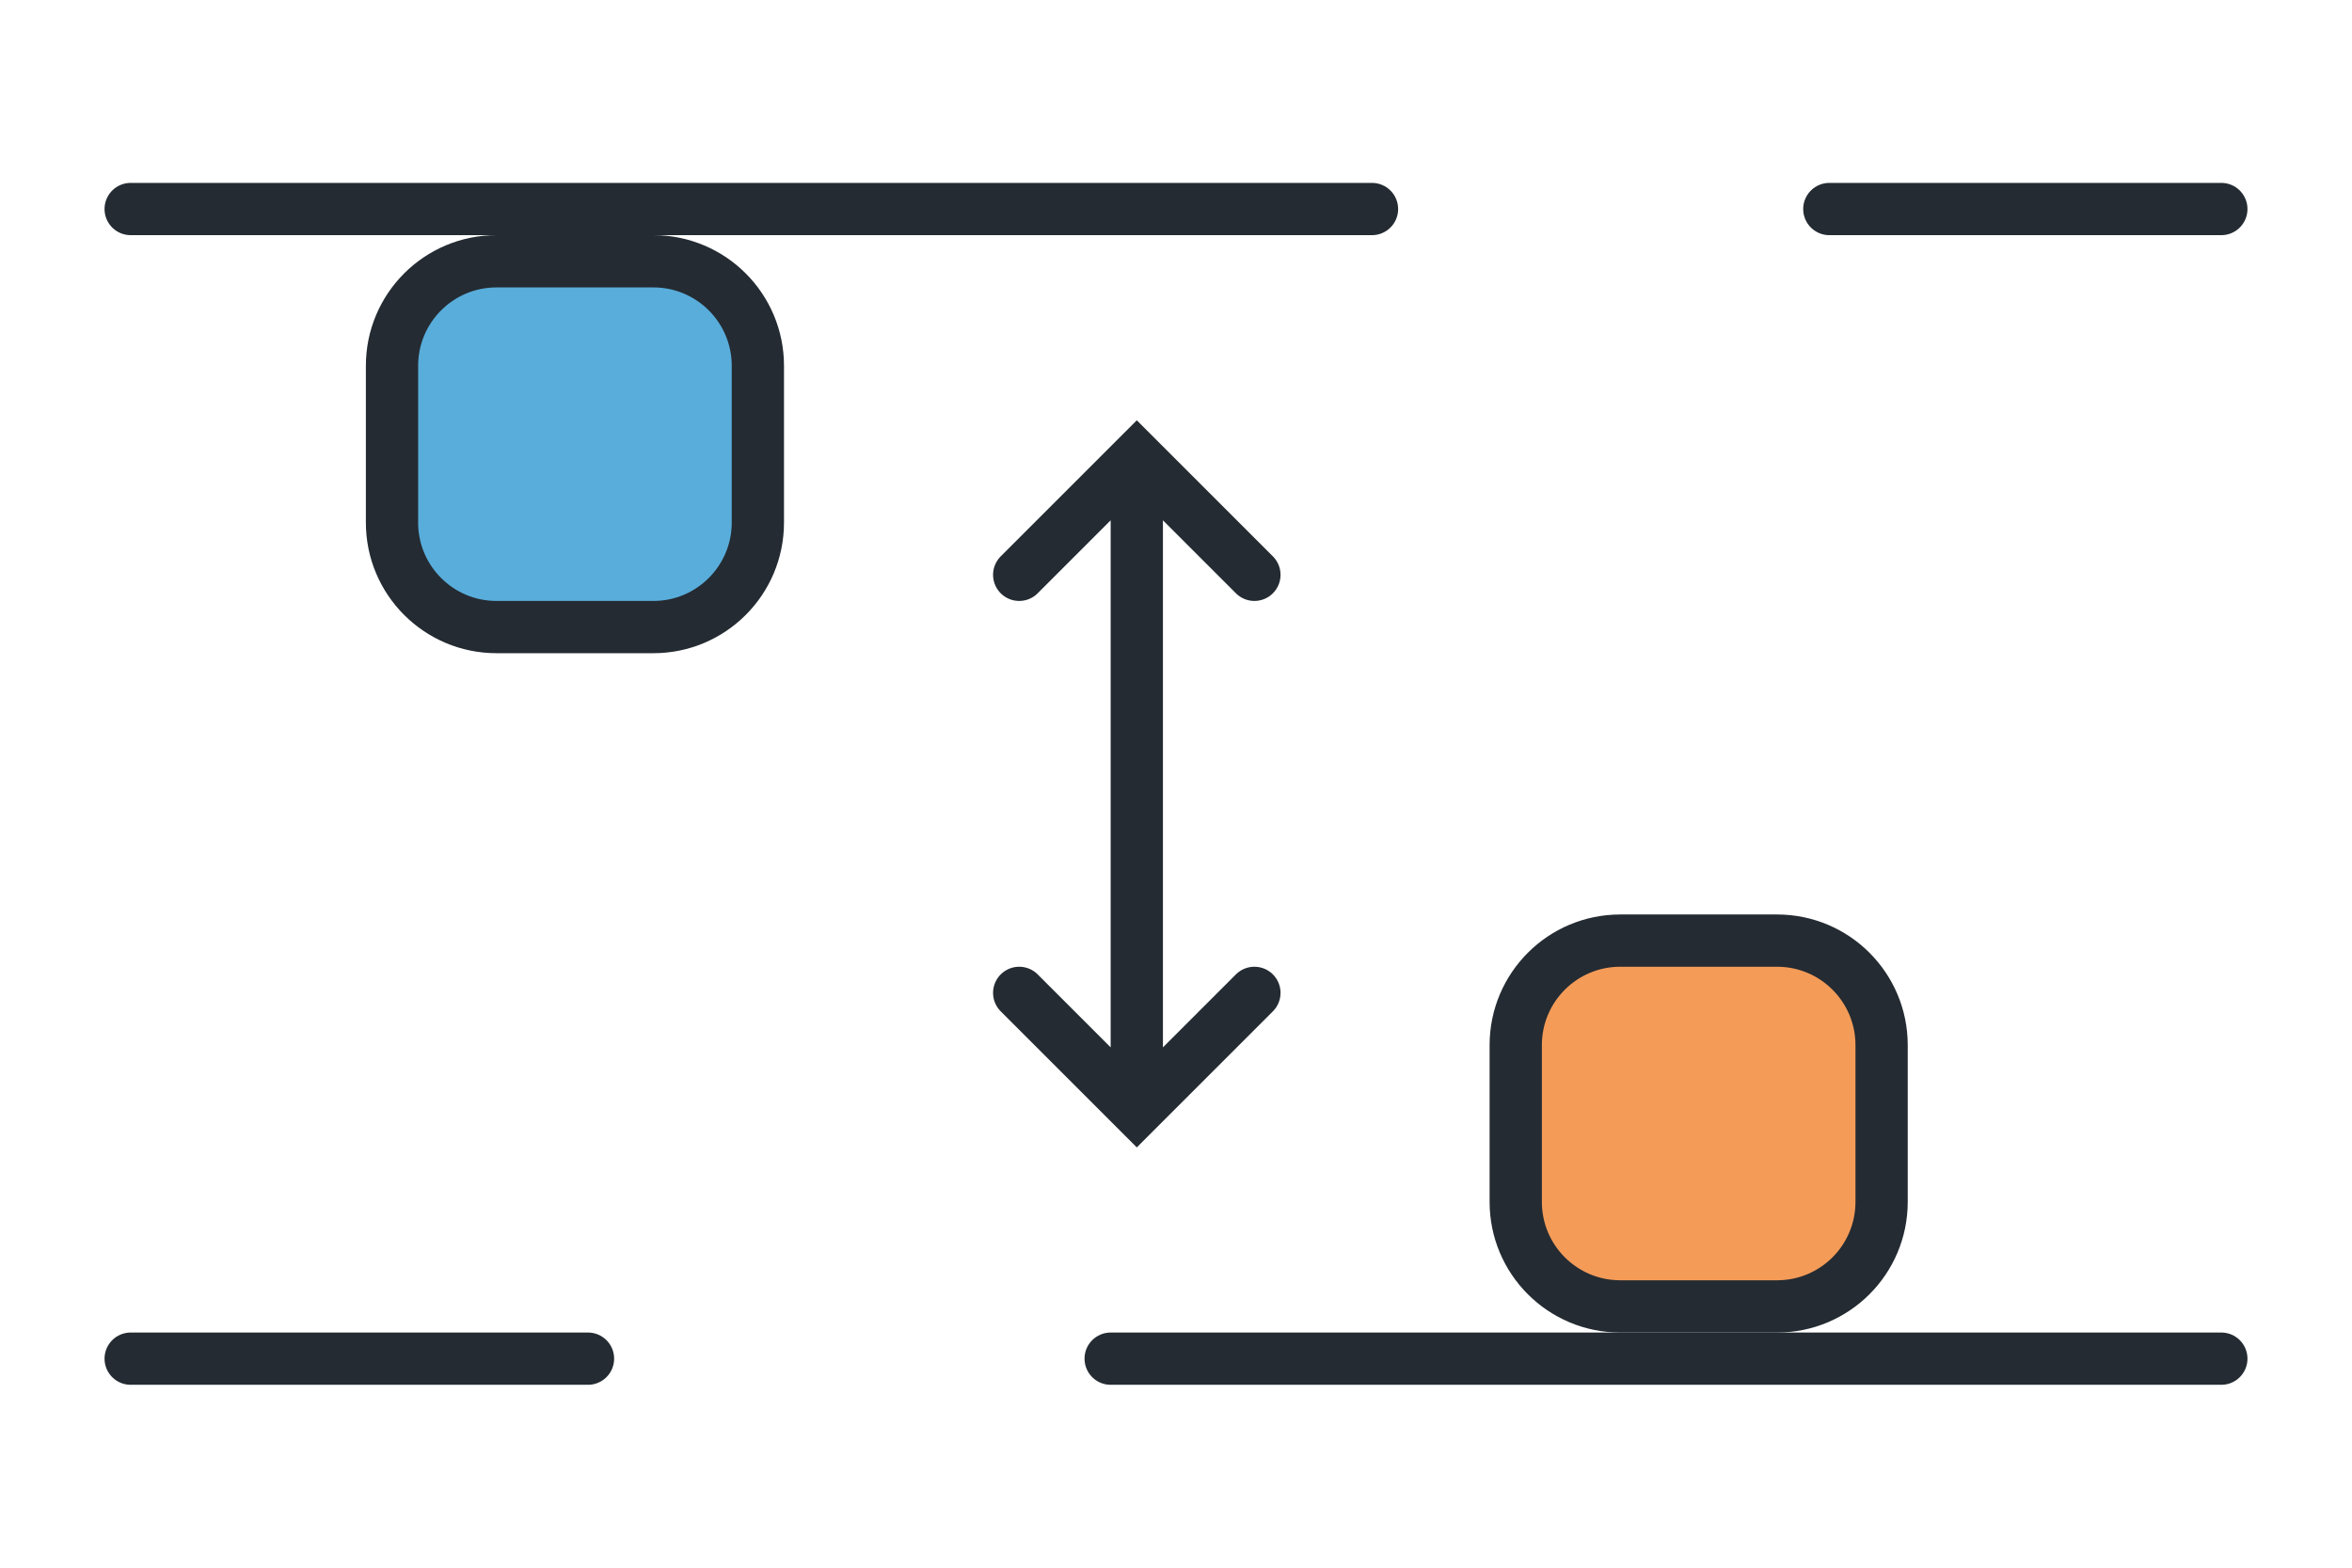
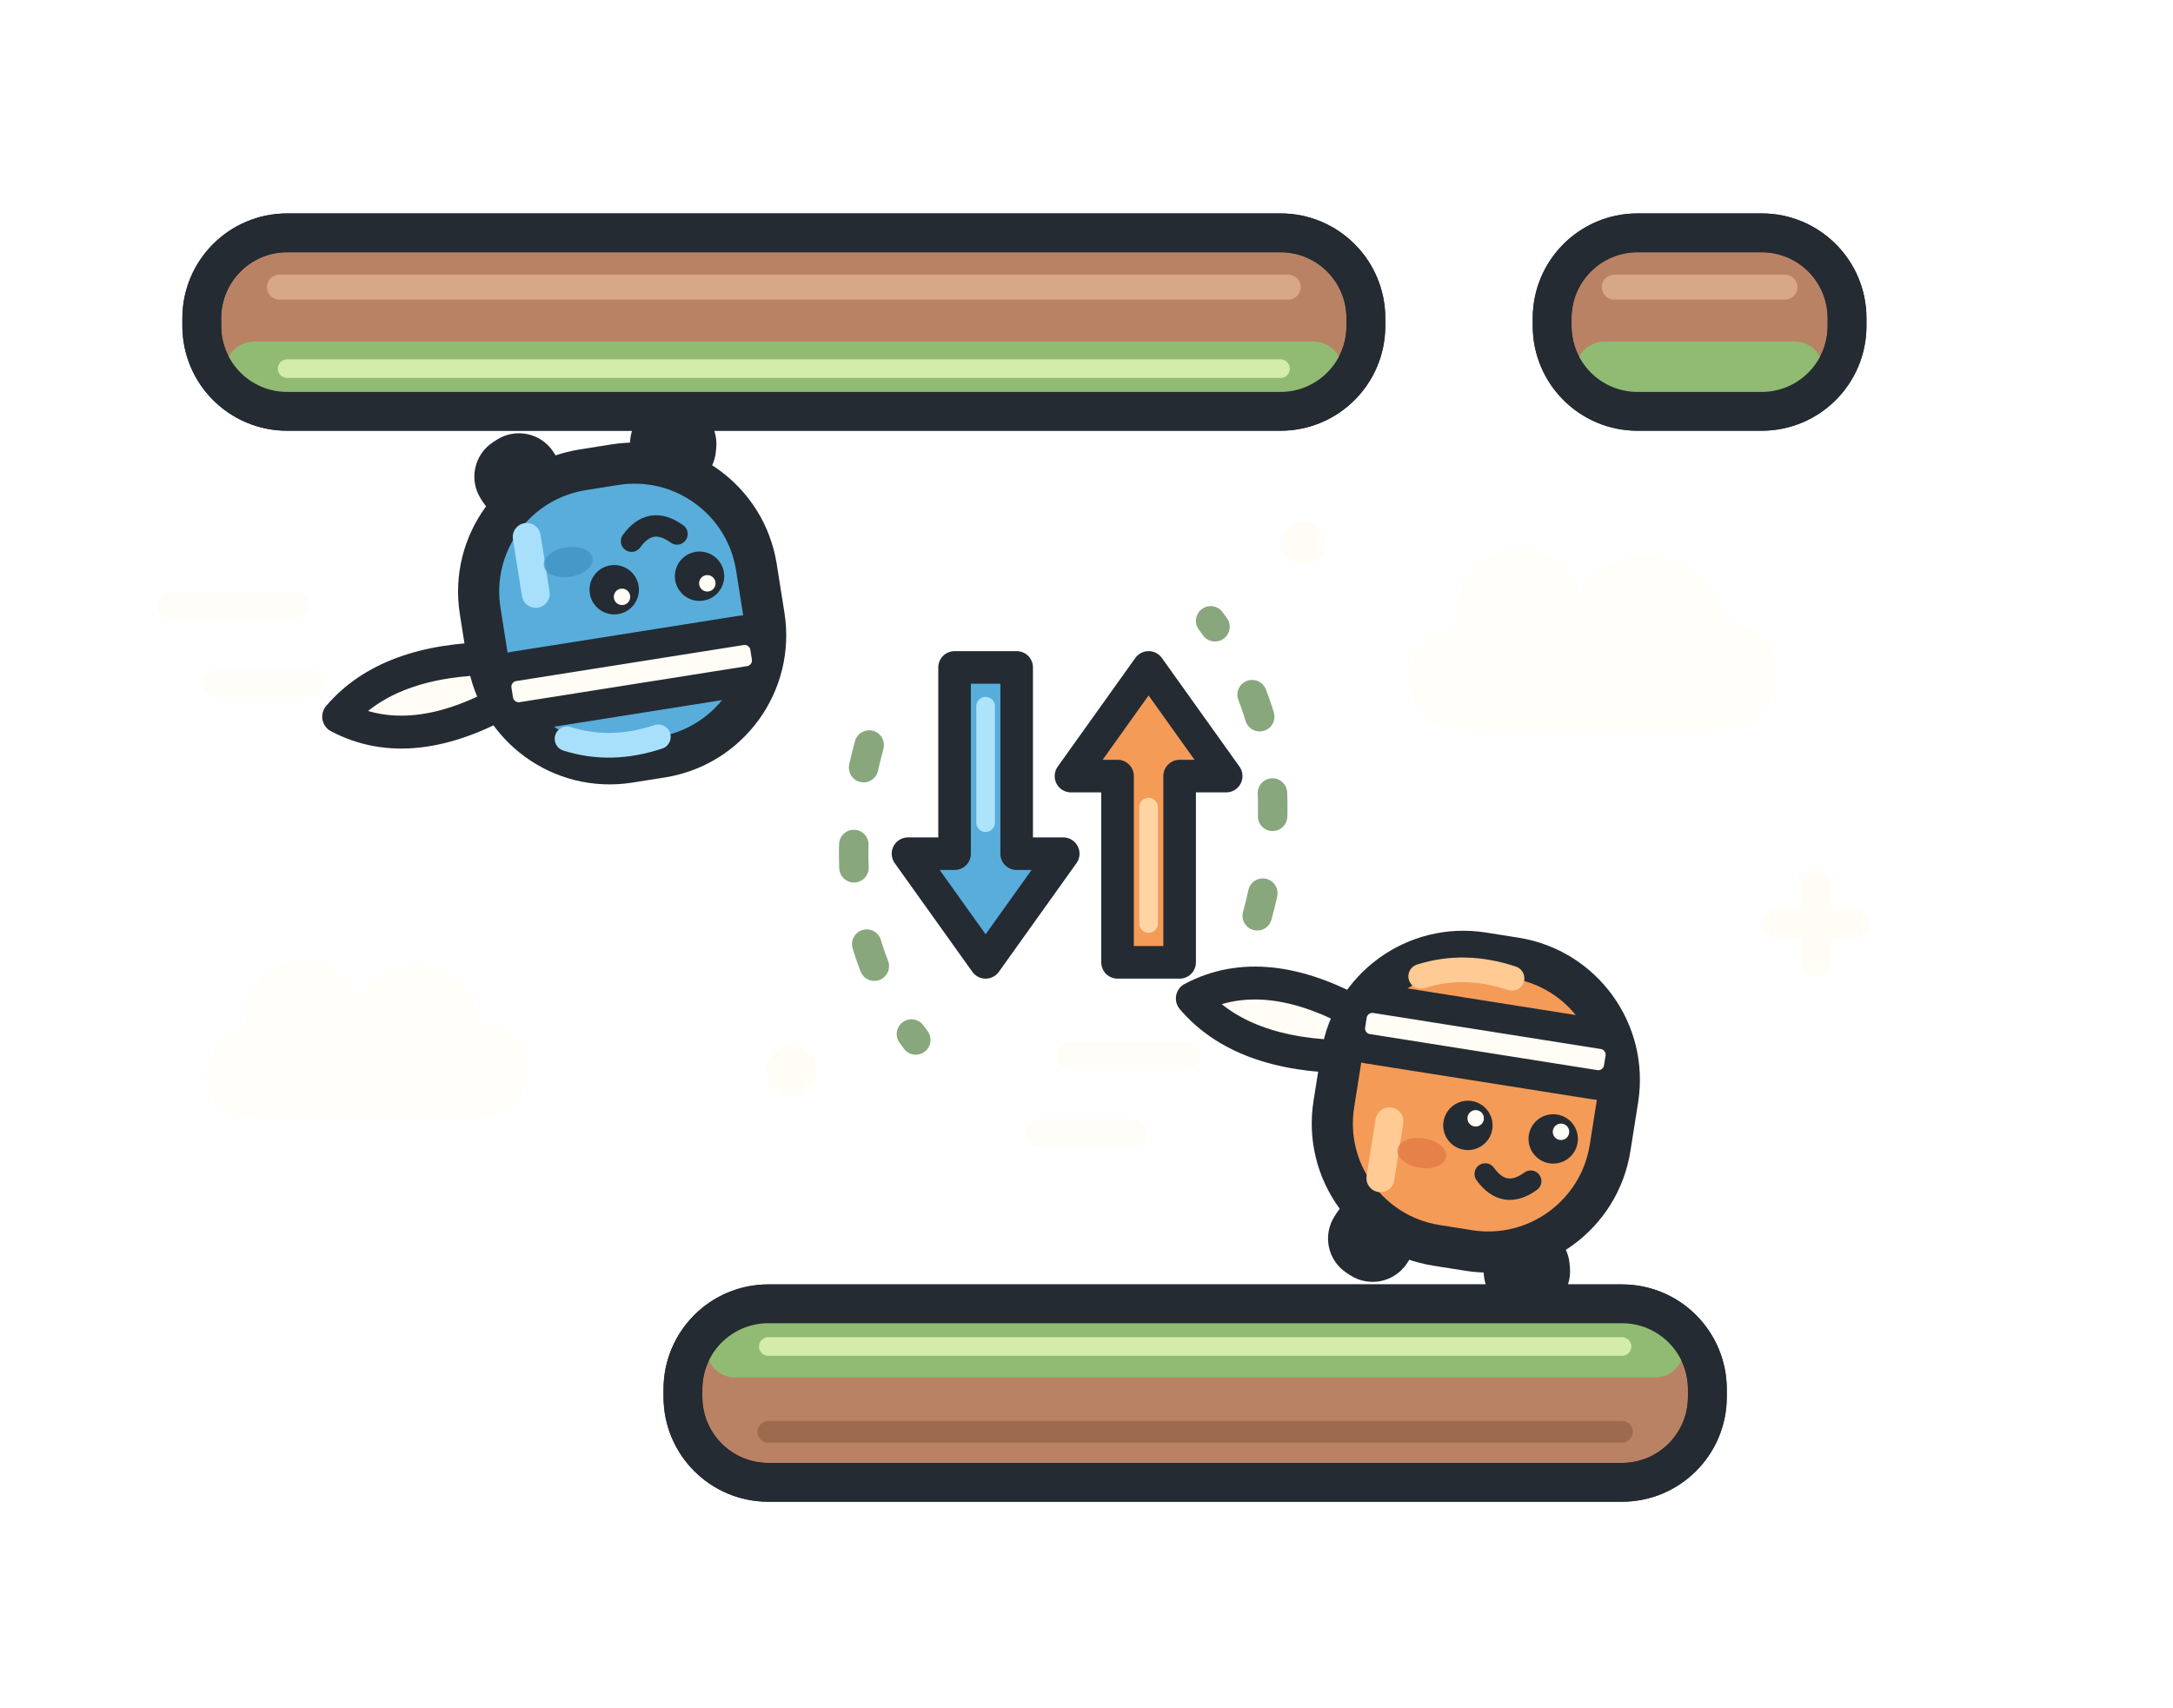
- <svg xmlns="http://www.w3.org/2000/svg" viewBox="0 0 180 120">
-   <g stroke="#242b32" stroke-width="4" stroke-linecap="round">
-     <path d="M10 16h95m35 0h30M10 104h35m40 0h85" />
-     <rect x="30" y="20" width="28" height="28" rx="8" fill="#58addb" />
-     <rect x="116" y="72" width="28" height="28" rx="8" fill="#f49b58" />
-     <path d="M87 35v50m-9-9 9 9 9-9m-18-32 9-9 9 9" fill="none" />
+ <svg xmlns="http://www.w3.org/2000/svg" viewBox="0 0 280 220">
+   <path d="M188 94h34a7 7 0 0 0 0-14 10 10 0 0 0-18.5-3.5 8 8 0 0 0-15.5 4.5 6.5 6.5 0 0 0 0 13Z" fill="#fffdf5" opacity=".74" />
+   <path d="M32 144h30a6 6 0 0 0 0-12 8.5 8.5 0 0 0-16-3 7 7 0 0 0-14 4 5.5 5.5 0 0 0 0 11Z" fill="#fffdf5" opacity=".7" />
+   <path d="M22 78h16m-10 10h12m98 48h15m-19 10h12" stroke="#fffdf5" stroke-width="3.6" stroke-linecap="round" opacity=".84" />
+   <path d="M112 96q-6 22 6 38m44-16q6-22-6-38" fill="none" stroke="#628b54" stroke-width="3.8" stroke-linecap="round" stroke-dasharray="3 10" opacity=".76" />
+   <g stroke="#242b32" stroke-width="5" stroke-linecap="round" stroke-linejoin="round">
+     <rect x="26" y="30" width="150" height="23" rx="11" fill="#b98265" />
+     <path d="M36 37h130" stroke="#d8a787" stroke-width="3.2" />
+     <rect x="29" y="44" width="144" height="7.5" rx="3.8" fill="#91bb72" stroke="none" />
+     <path d="M37 47.5h128" stroke="#d3eca9" stroke-width="2.4" />
+     <rect x="26" y="30" width="150" height="23" rx="11" fill="none" />
+     <rect x="200" y="30" width="38" height="23" rx="11" fill="#b98265" />
+     <path d="M208 37h22" stroke="#d8a787" stroke-width="3.2" />
+     <rect x="203" y="44" width="32" height="7.5" rx="3.8" fill="#91bb72" stroke="none" />
+     <rect x="200" y="30" width="38" height="23" rx="11" fill="none" />
+     <rect x="88" y="168" width="132" height="23" rx="11" fill="#b98265" />
+     <rect x="91" y="170" width="126" height="7.5" rx="3.8" fill="#91bb72" stroke="none" />
+     <path d="M99 173.5h110" stroke="#d3eca9" stroke-width="2.4" />
+     <path d="M99 184.5h110" stroke="#9e6a4e" stroke-width="2.8" />
+     <rect x="88" y="168" width="132" height="23" rx="11" fill="none" />
+     <path d="M123 86h8v24h6l-10 14-10-14h6Z" fill="#58addb" stroke-width="4.2" />
+     <path d="M127 91v15" stroke="#aee3fc" stroke-width="2.4" />
+     <path d="M144 124h8v-24h6l-10-14-10 14h6Z" fill="#f49b58" stroke-width="4.2" />
+     <path d="M148 119v-15" stroke="#ffd4a3" stroke-width="2.4" />
+     <g transform="translate(80 78) scale(1.06 -1.06) rotate(9)">
+       <path d="M-15-9q-13-5-21 1 7 6 20 4Z" fill="#fffdf5" stroke-width="4" />
+       <rect x="-15" y="12" width="10.5" height="10.5" rx="5" fill="#242b32" stroke="none" transform="rotate(24 -10 17)" />
+       <rect x="4" y="13" width="10.5" height="10.5" rx="5" fill="#242b32" stroke="none" transform="rotate(-14 9 18)" />
+       <rect x="-17" y="-19" width="34" height="36" rx="15" fill="#58addb" />
+       <path d="M-10 3v7" stroke="#a8e0fb" stroke-width="3.4" fill="none" />
+       <path d="M-9-15q5-2.5 11-1.5" stroke="#a8e0fb" stroke-width="3" fill="none" />
+       <rect x="-16.5" y="-11.5" width="33" height="6.2" rx="2.5" fill="#fffdf5" stroke-width="3.6" />
+       <circle cx="-0.5" cy="2" r="3" fill="#242b32" stroke="none" />
+       <circle cx="0.3" cy="1" r="1" fill="#fffdf5" stroke="none" />
+       <circle cx="10" cy="2" r="3" fill="#242b32" stroke="none" />
+       <circle cx="10.8" cy="1" r="1" fill="#fffdf5" stroke="none" />
+       <ellipse cx="-5.5" cy="6.2" rx="3" ry="1.8" fill="#3b8dbe" stroke="none" opacity=".65" />
+       <path d="M2.5 7.5q2.8 2.8 5.6 0" fill="none" stroke-width="2.6" />
+     </g>
+     <g transform="translate(190 143) scale(1.06) rotate(9)">
+       <path d="M-15-9q-13-5-21 1 7 6 20 4Z" fill="#fffdf5" stroke-width="4" />
+       <rect x="-15" y="12" width="10.5" height="10.5" rx="5" fill="#242b32" stroke="none" transform="rotate(24 -10 17)" />
+       <rect x="4" y="13" width="10.5" height="10.5" rx="5" fill="#242b32" stroke="none" transform="rotate(-14 9 18)" />
+       <rect x="-17" y="-19" width="34" height="36" rx="15" fill="#f49b58" />
+       <path d="M-10 3v7" stroke="#ffca94" stroke-width="3.4" fill="none" />
+       <path d="M-9-15q5-2.5 11-1.5" stroke="#ffca94" stroke-width="3" fill="none" />
+       <rect x="-16.5" y="-11.5" width="33" height="6.2" rx="2.5" fill="#fffdf5" stroke-width="3.6" />
+       <circle cx="-0.5" cy="2" r="3" fill="#242b32" stroke="none" />
+       <circle cx="0.3" cy="1" r="1" fill="#fffdf5" stroke="none" />
+       <circle cx="10" cy="2" r="3" fill="#242b32" stroke="none" />
+       <circle cx="10.8" cy="1" r="1" fill="#fffdf5" stroke="none" />
+       <ellipse cx="-5.5" cy="6.2" rx="3" ry="1.8" fill="#de7342" stroke="none" opacity=".65" />
+       <path d="M2.5 7.5q2.8 2.8 5.6 0" fill="none" stroke-width="2.6" />
+     </g>
  </g>
+   <path d="M234 114v10m-5-5h10" stroke="#fffdf5" stroke-width="3.8" stroke-linecap="round" />
+   <circle cx="102" cy="138" r="3.2" fill="#fffdf5" />
+   <circle cx="168" cy="70" r="2.8" fill="#fffdf5" opacity=".9" />
</svg>
